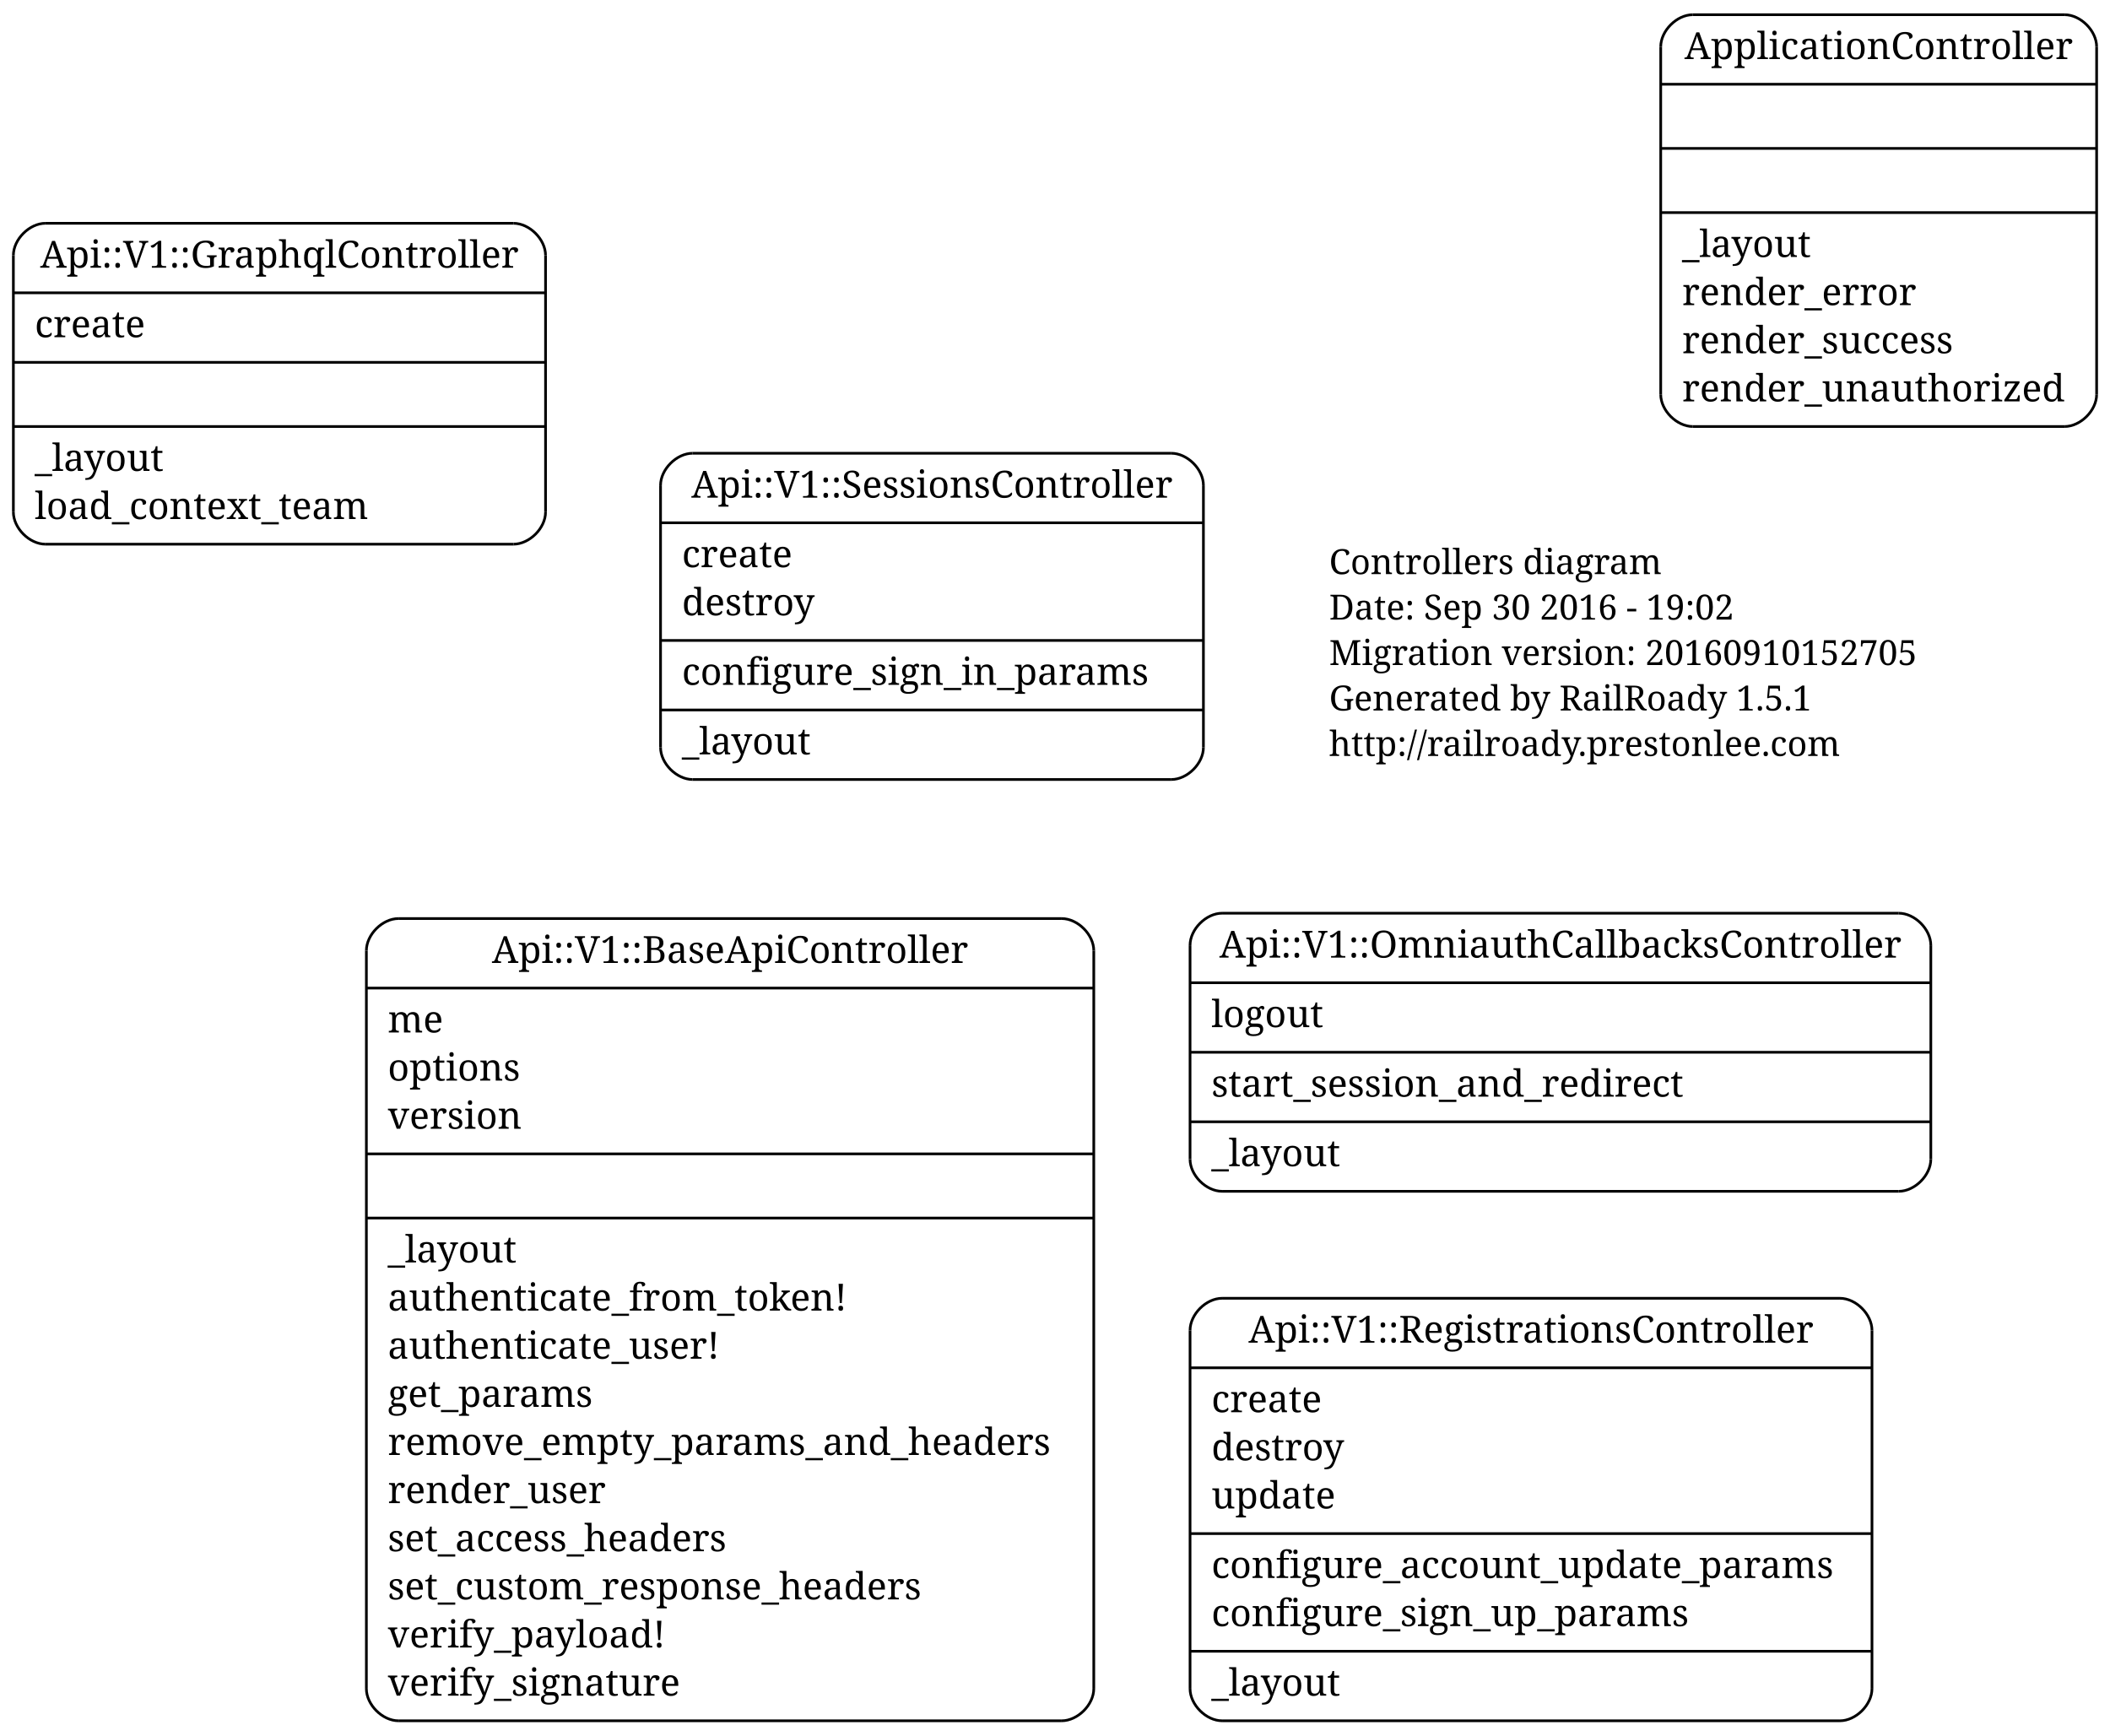
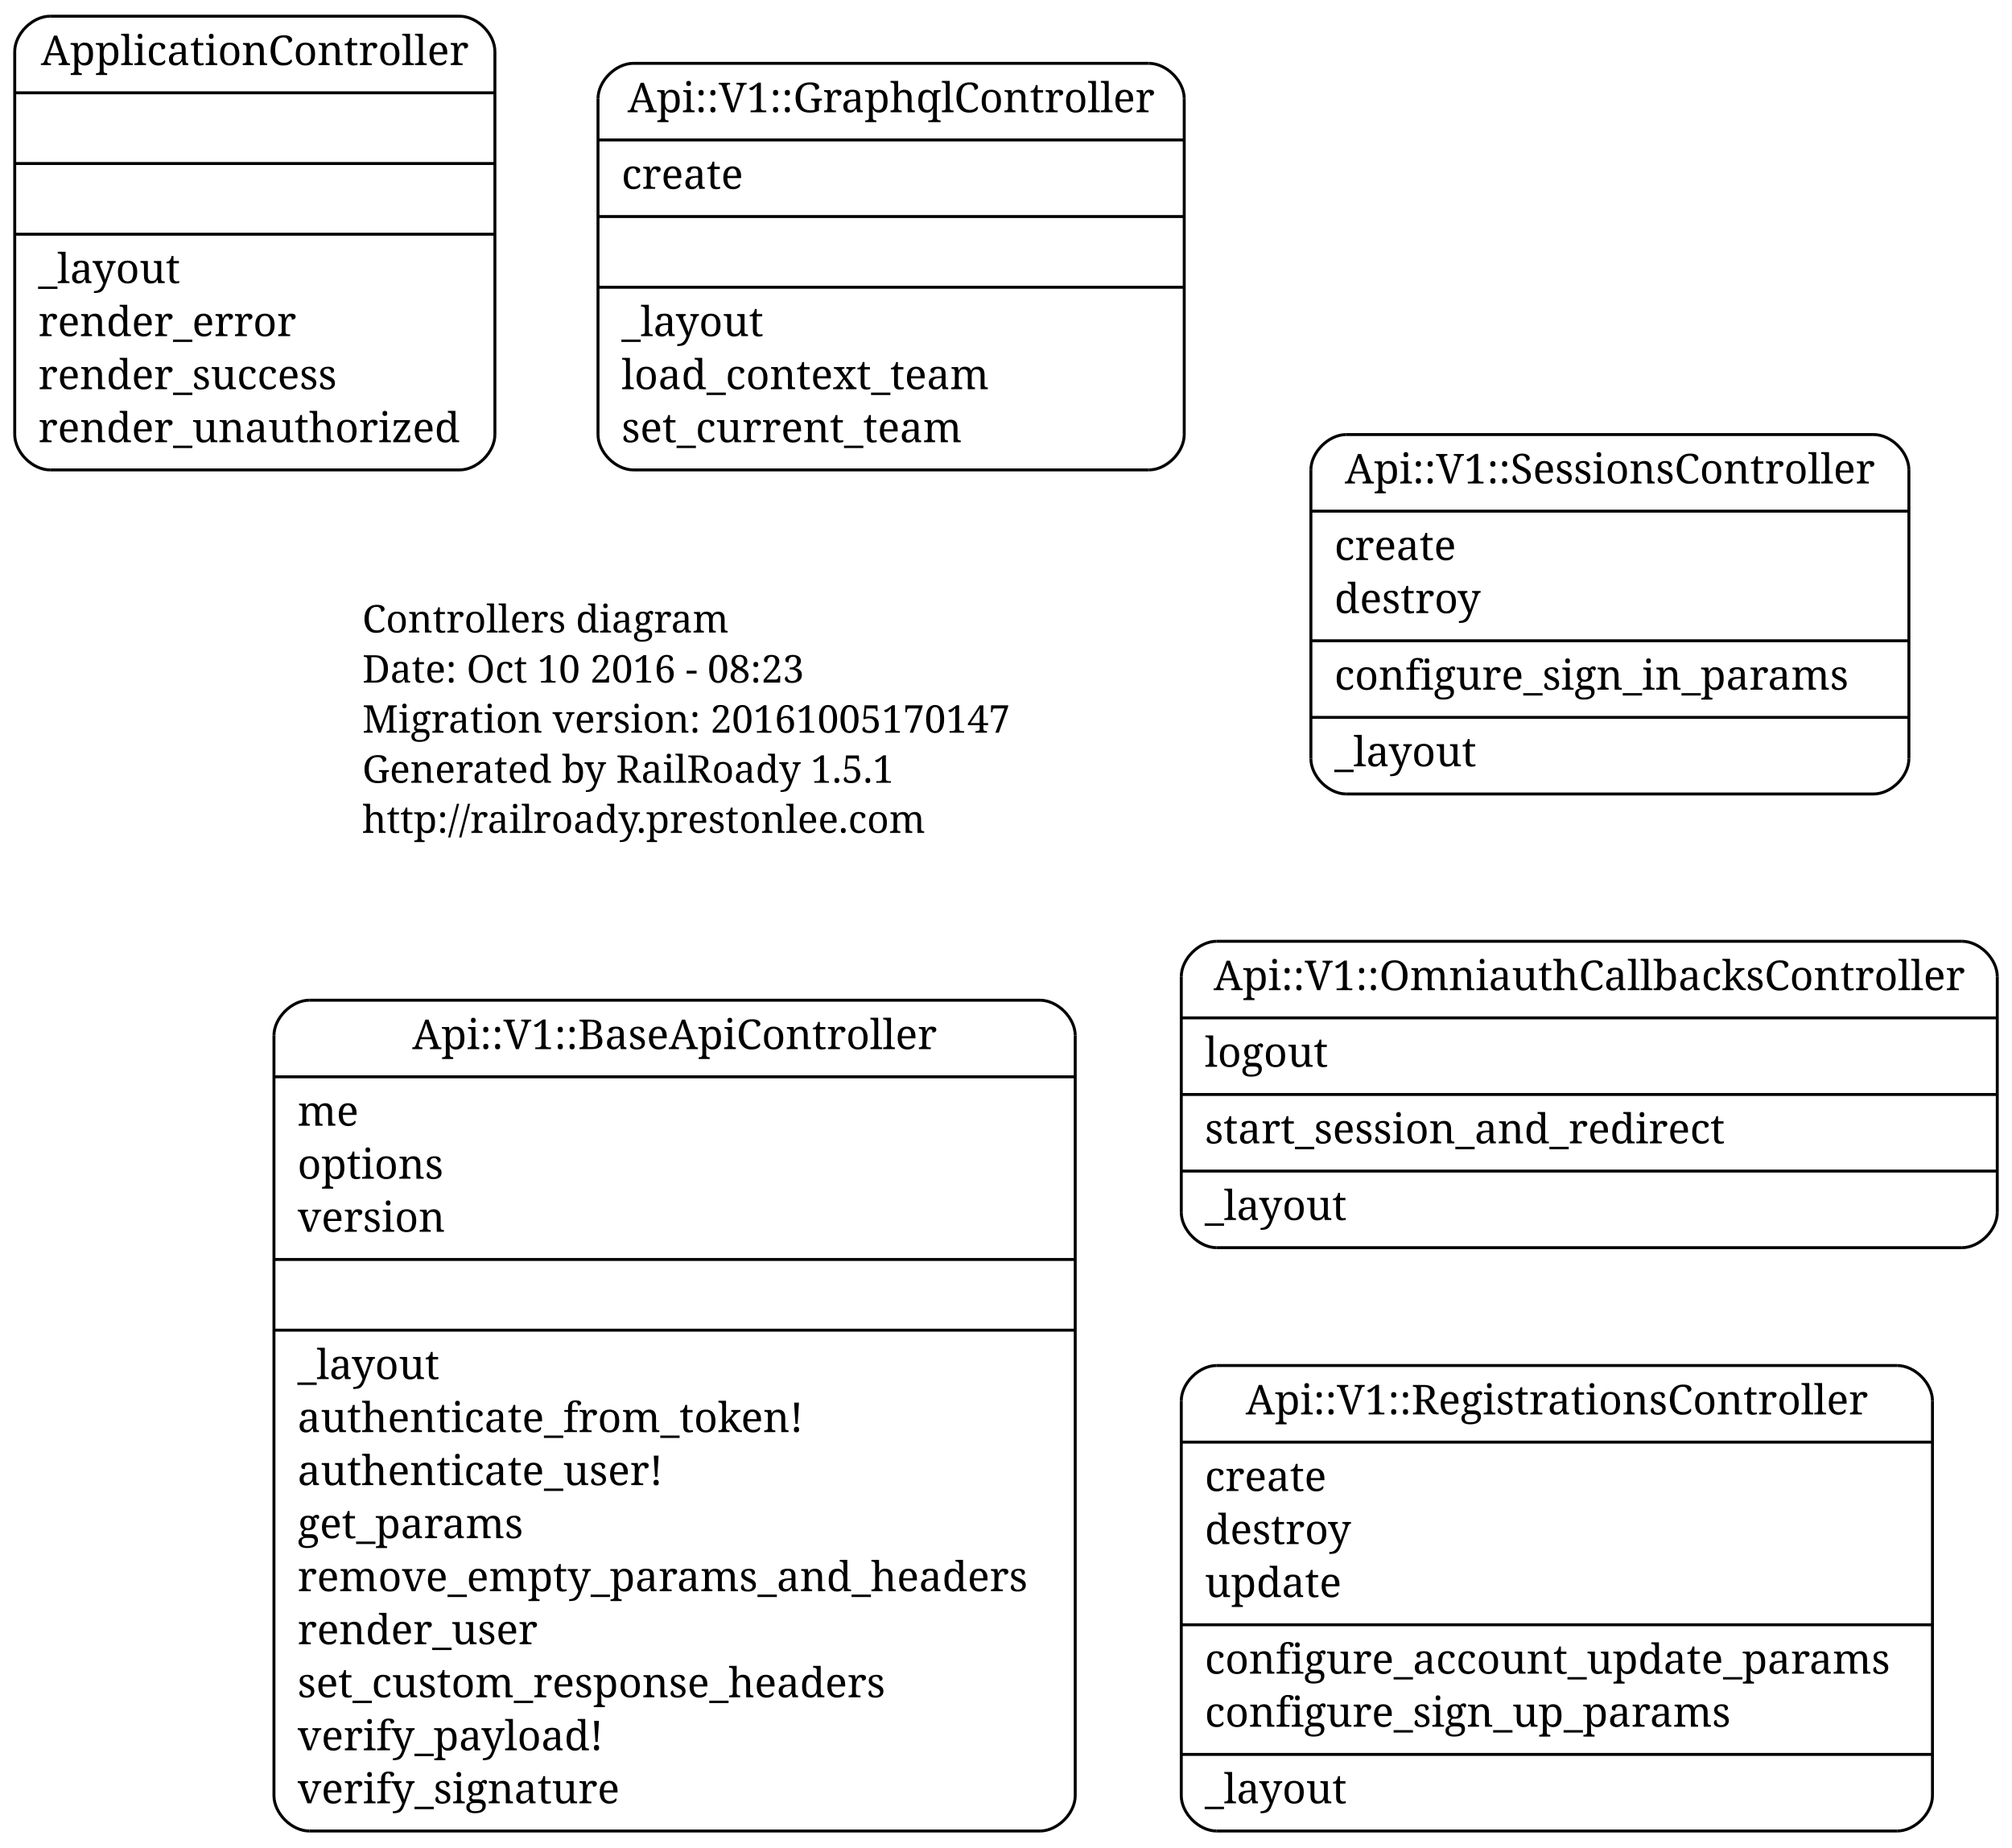
- <svg xmlns="http://www.w3.org/2000/svg" width="789pt" height="649pt" viewBox="0.00 0.00 789.00 649.00">
-   <g id="graph1" class="graph" transform="scale(1 1) rotate(0) translate(4 645)">
-     <polygon fill="none" stroke="none" points="-4,5 -4,-645 786,-645 786,5 -4,5" />
+ <svg xmlns="http://www.w3.org/2000/svg" width="683pt" height="627pt" viewBox="0.00 0.00 683.00 627.00">
+   <g id="graph1" class="graph" transform="scale(1 1) rotate(0) translate(4 623)">
+     <polygon fill="none" stroke="none" points="-4,5 -4,-623 680,-623 680,5 -4,5" />
    <g id="node1" class="node">
-       <text text-anchor="start" x="493" y="-430.3" font-family="Times Roman,serif" font-size="13.00">Controllers diagram</text>
-       <text text-anchor="start" x="493" y="-413.3" font-family="Times Roman,serif" font-size="13.00">Date: Sep 30 2016 - 19:02</text>
-       <text text-anchor="start" x="493" y="-396.3" font-family="Times Roman,serif" font-size="13.00">Migration version: 20160910152705</text>
-       <text text-anchor="start" x="493" y="-379.3" font-family="Times Roman,serif" font-size="13.00">Generated by RailRoady 1.5.1</text>
-       <text text-anchor="start" x="493" y="-362.3" font-family="Times Roman,serif" font-size="13.00">http://railroady.prestonlee.com</text>
+       <text text-anchor="start" x="119" y="-408.3" font-family="Times Roman,serif" font-size="13.00">Controllers diagram</text>
+       <text text-anchor="start" x="119" y="-391.3" font-family="Times Roman,serif" font-size="13.00">Date: Oct 10 2016 - 08:23</text>
+       <text text-anchor="start" x="119" y="-374.3" font-family="Times Roman,serif" font-size="13.00">Migration version: 20161005170147</text>
+       <text text-anchor="start" x="119" y="-357.3" font-family="Times Roman,serif" font-size="13.00">Generated by RailRoady 1.5.1</text>
+       <text text-anchor="start" x="119" y="-340.3" font-family="Times Roman,serif" font-size="13.00">http://railroady.prestonlee.com</text>
    </g>
    <g id="node2" class="node">
-       <polyline fill="none" stroke="black" points="255,-353.5 434,-353.5 " />
-       <path fill="none" stroke="black" d="M434,-353.5C440,-353.5 446,-359.5 446,-365.5" />
-       <polyline fill="none" stroke="black" points="446,-365.5 446,-463.5 " />
-       <path fill="none" stroke="black" d="M446,-463.5C446,-469.5 440,-475.5 434,-475.5" />
-       <polyline fill="none" stroke="black" points="434,-475.5 255,-475.5 " />
-       <path fill="none" stroke="black" d="M255,-475.5C249,-475.5 243,-469.5 243,-463.5" />
-       <polyline fill="none" stroke="black" points="243,-463.5 243,-365.5 " />
-       <path fill="none" stroke="black" d="M243,-365.5C243,-359.5 249,-353.5 255,-353.5" />
-       <text text-anchor="middle" x="344.5" y="-458.9" font-family="Times Roman,serif" font-size="14.00">Api::V1::SessionsController</text>
-       <polyline fill="none" stroke="black" points="243,-449.5 446,-449.5 " />
-       <text text-anchor="start" x="251" y="-432.9" font-family="Times Roman,serif" font-size="14.00">create</text>
-       <text text-anchor="start" x="251" y="-414.9" font-family="Times Roman,serif" font-size="14.00">destroy</text>
-       <polyline fill="none" stroke="black" points="243,-405.5 446,-405.5 " />
-       <text text-anchor="start" x="251" y="-388.9" font-family="Times Roman,serif" font-size="14.00">configure_sign_in_params</text>
-       <polyline fill="none" stroke="black" points="243,-379.5 446,-379.5 " />
-       <text text-anchor="start" x="251" y="-362.9" font-family="Times Roman,serif" font-size="14.00">_layout</text>
+       <polyline fill="none" stroke="black" points="453,-353.5 632,-353.5 " />
+       <path fill="none" stroke="black" d="M632,-353.5C638,-353.5 644,-359.5 644,-365.5" />
+       <polyline fill="none" stroke="black" points="644,-365.5 644,-463.5 " />
+       <path fill="none" stroke="black" d="M644,-463.5C644,-469.5 638,-475.5 632,-475.5" />
+       <polyline fill="none" stroke="black" points="632,-475.5 453,-475.5 " />
+       <path fill="none" stroke="black" d="M453,-475.5C447,-475.5 441,-469.5 441,-463.5" />
+       <polyline fill="none" stroke="black" points="441,-463.5 441,-365.5 " />
+       <path fill="none" stroke="black" d="M441,-365.5C441,-359.5 447,-353.5 453,-353.5" />
+       <text text-anchor="middle" x="542.5" y="-458.9" font-family="Times Roman,serif" font-size="14.00">Api::V1::SessionsController</text>
+       <polyline fill="none" stroke="black" points="441,-449.5 644,-449.5 " />
+       <text text-anchor="start" x="449" y="-432.9" font-family="Times Roman,serif" font-size="14.00">create</text>
+       <text text-anchor="start" x="449" y="-414.9" font-family="Times Roman,serif" font-size="14.00">destroy</text>
+       <polyline fill="none" stroke="black" points="441,-405.5 644,-405.5 " />
+       <text text-anchor="start" x="449" y="-388.9" font-family="Times Roman,serif" font-size="14.00">configure_sign_in_params</text>
+       <polyline fill="none" stroke="black" points="441,-379.5 644,-379.5 " />
+       <text text-anchor="start" x="449" y="-362.9" font-family="Times Roman,serif" font-size="14.00">_layout</text>
    </g>
    <g id="node3" class="node">
-       <polyline fill="none" stroke="black" points="453,-1.5 684,-1.5 " />
-       <path fill="none" stroke="black" d="M684,-1.5C690,-1.5 696,-7.5 696,-13.5" />
-       <polyline fill="none" stroke="black" points="696,-13.5 696,-147.5 " />
-       <path fill="none" stroke="black" d="M696,-147.5C696,-153.5 690,-159.5 684,-159.5" />
-       <polyline fill="none" stroke="black" points="684,-159.5 453,-159.5 " />
-       <path fill="none" stroke="black" d="M453,-159.5C447,-159.5 441,-153.5 441,-147.5" />
-       <polyline fill="none" stroke="black" points="441,-147.5 441,-13.5 " />
-       <path fill="none" stroke="black" d="M441,-13.5C441,-7.5 447,-1.5 453,-1.5" />
-       <text text-anchor="middle" x="568.5" y="-142.9" font-family="Times Roman,serif" font-size="14.00">Api::V1::RegistrationsController</text>
-       <polyline fill="none" stroke="black" points="441,-133.5 696,-133.5 " />
-       <text text-anchor="start" x="449" y="-116.9" font-family="Times Roman,serif" font-size="14.00">create</text>
-       <text text-anchor="start" x="449" y="-98.9" font-family="Times Roman,serif" font-size="14.00">destroy</text>
-       <text text-anchor="start" x="449" y="-80.9" font-family="Times Roman,serif" font-size="14.00">update</text>
-       <polyline fill="none" stroke="black" points="441,-71.5 696,-71.5 " />
-       <text text-anchor="start" x="449" y="-54.9" font-family="Times Roman,serif" font-size="14.00">configure_account_update_params</text>
-       <text text-anchor="start" x="449" y="-36.9" font-family="Times Roman,serif" font-size="14.00">configure_sign_up_params</text>
-       <polyline fill="none" stroke="black" points="441,-27.5 696,-27.5 " />
-       <text text-anchor="start" x="449" y="-10.9" font-family="Times Roman,serif" font-size="14.00">_layout</text>
+       <polyline fill="none" stroke="black" points="409,-1.5 640,-1.5 " />
+       <path fill="none" stroke="black" d="M640,-1.5C646,-1.5 652,-7.5 652,-13.5" />
+       <polyline fill="none" stroke="black" points="652,-13.5 652,-147.5 " />
+       <path fill="none" stroke="black" d="M652,-147.5C652,-153.5 646,-159.5 640,-159.5" />
+       <polyline fill="none" stroke="black" points="640,-159.5 409,-159.5 " />
+       <path fill="none" stroke="black" d="M409,-159.5C403,-159.5 397,-153.5 397,-147.5" />
+       <polyline fill="none" stroke="black" points="397,-147.5 397,-13.5 " />
+       <path fill="none" stroke="black" d="M397,-13.5C397,-7.5 403,-1.5 409,-1.5" />
+       <text text-anchor="middle" x="524.5" y="-142.9" font-family="Times Roman,serif" font-size="14.00">Api::V1::RegistrationsController</text>
+       <polyline fill="none" stroke="black" points="397,-133.5 652,-133.5 " />
+       <text text-anchor="start" x="405" y="-116.9" font-family="Times Roman,serif" font-size="14.00">create</text>
+       <text text-anchor="start" x="405" y="-98.9" font-family="Times Roman,serif" font-size="14.00">destroy</text>
+       <text text-anchor="start" x="405" y="-80.9" font-family="Times Roman,serif" font-size="14.00">update</text>
+       <polyline fill="none" stroke="black" points="397,-71.5 652,-71.5 " />
+       <text text-anchor="start" x="405" y="-54.9" font-family="Times Roman,serif" font-size="14.00">configure_account_update_params</text>
+       <text text-anchor="start" x="405" y="-36.9" font-family="Times Roman,serif" font-size="14.00">configure_sign_up_params</text>
+       <polyline fill="none" stroke="black" points="397,-27.5 652,-27.5 " />
+       <text text-anchor="start" x="405" y="-10.9" font-family="Times Roman,serif" font-size="14.00">_layout</text>
    </g>
    <g id="node4" class="node">
-       <polyline fill="none" stroke="black" points="145,-1.5 393,-1.5 " />
-       <path fill="none" stroke="black" d="M393,-1.5C399,-1.5 405,-7.5 405,-13.5" />
-       <polyline fill="none" stroke="black" points="405,-13.5 405,-289.5 " />
-       <path fill="none" stroke="black" d="M405,-289.5C405,-295.5 399,-301.5 393,-301.5" />
-       <polyline fill="none" stroke="black" points="393,-301.5 145,-301.5 " />
-       <path fill="none" stroke="black" d="M145,-301.5C139,-301.5 133,-295.5 133,-289.5" />
-       <polyline fill="none" stroke="black" points="133,-289.5 133,-13.5 " />
-       <path fill="none" stroke="black" d="M133,-13.5C133,-7.5 139,-1.5 145,-1.5" />
-       <text text-anchor="middle" x="269" y="-284.9" font-family="Times Roman,serif" font-size="14.00">Api::V1::BaseApiController</text>
-       <polyline fill="none" stroke="black" points="133,-275.5 405,-275.5 " />
-       <text text-anchor="start" x="141" y="-258.9" font-family="Times Roman,serif" font-size="14.00">me</text>
-       <text text-anchor="start" x="141" y="-240.9" font-family="Times Roman,serif" font-size="14.00">options</text>
-       <text text-anchor="start" x="141" y="-222.9" font-family="Times Roman,serif" font-size="14.00">version</text>
-       <polyline fill="none" stroke="black" points="133,-213.5 405,-213.5 " />
-       <polyline fill="none" stroke="black" points="133,-189.5 405,-189.5 " />
-       <text text-anchor="start" x="141" y="-172.9" font-family="Times Roman,serif" font-size="14.00">_layout</text>
-       <text text-anchor="start" x="141" y="-154.9" font-family="Times Roman,serif" font-size="14.00">authenticate_from_token!</text>
-       <text text-anchor="start" x="141" y="-136.9" font-family="Times Roman,serif" font-size="14.00">authenticate_user!</text>
-       <text text-anchor="start" x="141" y="-118.9" font-family="Times Roman,serif" font-size="14.00">get_params</text>
-       <text text-anchor="start" x="141" y="-100.9" font-family="Times Roman,serif" font-size="14.00">remove_empty_params_and_headers</text>
-       <text text-anchor="start" x="141" y="-82.9" font-family="Times Roman,serif" font-size="14.00">render_user</text>
-       <text text-anchor="start" x="141" y="-64.9" font-family="Times Roman,serif" font-size="14.00">set_access_headers</text>
-       <text text-anchor="start" x="141" y="-46.9" font-family="Times Roman,serif" font-size="14.00">set_custom_response_headers</text>
-       <text text-anchor="start" x="141" y="-28.9" font-family="Times Roman,serif" font-size="14.00">verify_payload!</text>
-       <text text-anchor="start" x="141" y="-10.9" font-family="Times Roman,serif" font-size="14.00">verify_signature</text>
+       <polyline fill="none" stroke="black" points="101,-1.5 349,-1.5 " />
+       <path fill="none" stroke="black" d="M349,-1.5C355,-1.5 361,-7.5 361,-13.5" />
+       <polyline fill="none" stroke="black" points="361,-13.5 361,-271.5 " />
+       <path fill="none" stroke="black" d="M361,-271.5C361,-277.5 355,-283.5 349,-283.5" />
+       <polyline fill="none" stroke="black" points="349,-283.5 101,-283.5 " />
+       <path fill="none" stroke="black" d="M101,-283.5C95,-283.5 89,-277.5 89,-271.5" />
+       <polyline fill="none" stroke="black" points="89,-271.5 89,-13.5 " />
+       <path fill="none" stroke="black" d="M89,-13.5C89,-7.5 95,-1.5 101,-1.5" />
+       <text text-anchor="middle" x="225" y="-266.9" font-family="Times Roman,serif" font-size="14.00">Api::V1::BaseApiController</text>
+       <polyline fill="none" stroke="black" points="89,-257.5 361,-257.5 " />
+       <text text-anchor="start" x="97" y="-240.9" font-family="Times Roman,serif" font-size="14.00">me</text>
+       <text text-anchor="start" x="97" y="-222.9" font-family="Times Roman,serif" font-size="14.00">options</text>
+       <text text-anchor="start" x="97" y="-204.9" font-family="Times Roman,serif" font-size="14.00">version</text>
+       <polyline fill="none" stroke="black" points="89,-195.5 361,-195.5 " />
+       <polyline fill="none" stroke="black" points="89,-171.5 361,-171.5 " />
+       <text text-anchor="start" x="97" y="-154.9" font-family="Times Roman,serif" font-size="14.00">_layout</text>
+       <text text-anchor="start" x="97" y="-136.9" font-family="Times Roman,serif" font-size="14.00">authenticate_from_token!</text>
+       <text text-anchor="start" x="97" y="-118.9" font-family="Times Roman,serif" font-size="14.00">authenticate_user!</text>
+       <text text-anchor="start" x="97" y="-100.9" font-family="Times Roman,serif" font-size="14.00">get_params</text>
+       <text text-anchor="start" x="97" y="-82.9" font-family="Times Roman,serif" font-size="14.00">remove_empty_params_and_headers</text>
+       <text text-anchor="start" x="97" y="-64.9" font-family="Times Roman,serif" font-size="14.00">render_user</text>
+       <text text-anchor="start" x="97" y="-46.9" font-family="Times Roman,serif" font-size="14.00">set_custom_response_headers</text>
+       <text text-anchor="start" x="97" y="-28.9" font-family="Times Roman,serif" font-size="14.00">verify_payload!</text>
+       <text text-anchor="start" x="97" y="-10.9" font-family="Times Roman,serif" font-size="14.00">verify_signature</text>
    </g>
    <g id="node5" class="node">
-       <polyline fill="none" stroke="black" points="13,-441.5 188,-441.5 " />
-       <path fill="none" stroke="black" d="M188,-441.5C194,-441.5 200,-447.5 200,-453.5" />
-       <polyline fill="none" stroke="black" points="200,-453.5 200,-549.5 " />
-       <path fill="none" stroke="black" d="M200,-549.5C200,-555.5 194,-561.5 188,-561.5" />
-       <polyline fill="none" stroke="black" points="188,-561.5 13,-561.5 " />
-       <path fill="none" stroke="black" d="M13,-561.5C7,-561.5 1,-555.5 1,-549.5" />
-       <polyline fill="none" stroke="black" points="1,-549.5 1,-453.5 " />
-       <path fill="none" stroke="black" d="M1,-453.5C1,-447.5 7,-441.5 13,-441.5" />
-       <text text-anchor="middle" x="100.5" y="-544.9" font-family="Times Roman,serif" font-size="14.00">Api::V1::GraphqlController</text>
-       <polyline fill="none" stroke="black" points="1,-535.5 200,-535.5 " />
-       <text text-anchor="start" x="9" y="-518.9" font-family="Times Roman,serif" font-size="14.00">create</text>
-       <polyline fill="none" stroke="black" points="1,-509.5 200,-509.5 " />
-       <polyline fill="none" stroke="black" points="1,-485.5 200,-485.5 " />
-       <text text-anchor="start" x="9" y="-468.9" font-family="Times Roman,serif" font-size="14.00">_layout</text>
-       <text text-anchor="start" x="9" y="-450.9" font-family="Times Roman,serif" font-size="14.00">load_context_team</text>
+       <polyline fill="none" stroke="black" points="211,-463.5 386,-463.5 " />
+       <path fill="none" stroke="black" d="M386,-463.5C392,-463.5 398,-469.5 398,-475.5" />
+       <polyline fill="none" stroke="black" points="398,-475.5 398,-589.5 " />
+       <path fill="none" stroke="black" d="M398,-589.5C398,-595.5 392,-601.5 386,-601.5" />
+       <polyline fill="none" stroke="black" points="386,-601.5 211,-601.5 " />
+       <path fill="none" stroke="black" d="M211,-601.5C205,-601.5 199,-595.5 199,-589.5" />
+       <polyline fill="none" stroke="black" points="199,-589.5 199,-475.5 " />
+       <path fill="none" stroke="black" d="M199,-475.5C199,-469.5 205,-463.5 211,-463.5" />
+       <text text-anchor="middle" x="298.5" y="-584.9" font-family="Times Roman,serif" font-size="14.00">Api::V1::GraphqlController</text>
+       <polyline fill="none" stroke="black" points="199,-575.5 398,-575.5 " />
+       <text text-anchor="start" x="207" y="-558.9" font-family="Times Roman,serif" font-size="14.00">create</text>
+       <polyline fill="none" stroke="black" points="199,-549.5 398,-549.5 " />
+       <polyline fill="none" stroke="black" points="199,-525.5 398,-525.5 " />
+       <text text-anchor="start" x="207" y="-508.9" font-family="Times Roman,serif" font-size="14.00">_layout</text>
+       <text text-anchor="start" x="207" y="-490.9" font-family="Times Roman,serif" font-size="14.00">load_context_team</text>
+       <text text-anchor="start" x="207" y="-472.9" font-family="Times Roman,serif" font-size="14.00">set_current_team</text>
    </g>
    <g id="node6" class="node">
-       <polyline fill="none" stroke="black" points="453,-199.5 706,-199.5 " />
-       <path fill="none" stroke="black" d="M706,-199.5C712,-199.5 718,-205.5 718,-211.5" />
-       <polyline fill="none" stroke="black" points="718,-211.5 718,-291.5 " />
-       <path fill="none" stroke="black" d="M718,-291.5C718,-297.5 712,-303.5 706,-303.5" />
-       <polyline fill="none" stroke="black" points="706,-303.5 453,-303.5 " />
-       <path fill="none" stroke="black" d="M453,-303.5C447,-303.5 441,-297.5 441,-291.5" />
-       <polyline fill="none" stroke="black" points="441,-291.5 441,-211.5 " />
-       <path fill="none" stroke="black" d="M441,-211.5C441,-205.5 447,-199.5 453,-199.5" />
-       <text text-anchor="middle" x="579.5" y="-286.9" font-family="Times Roman,serif" font-size="14.00">Api::V1::OmniauthCallbacksController</text>
-       <polyline fill="none" stroke="black" points="441,-277.5 718,-277.5 " />
-       <text text-anchor="start" x="449" y="-260.9" font-family="Times Roman,serif" font-size="14.00">logout</text>
-       <polyline fill="none" stroke="black" points="441,-251.5 718,-251.5 " />
-       <text text-anchor="start" x="449" y="-234.9" font-family="Times Roman,serif" font-size="14.00">start_session_and_redirect</text>
-       <polyline fill="none" stroke="black" points="441,-225.5 718,-225.5 " />
-       <text text-anchor="start" x="449" y="-208.9" font-family="Times Roman,serif" font-size="14.00">_layout</text>
+       <polyline fill="none" stroke="black" points="409,-199.5 662,-199.5 " />
+       <path fill="none" stroke="black" d="M662,-199.5C668,-199.5 674,-205.5 674,-211.5" />
+       <polyline fill="none" stroke="black" points="674,-211.5 674,-291.5 " />
+       <path fill="none" stroke="black" d="M674,-291.5C674,-297.5 668,-303.5 662,-303.5" />
+       <polyline fill="none" stroke="black" points="662,-303.5 409,-303.5 " />
+       <path fill="none" stroke="black" d="M409,-303.5C403,-303.5 397,-297.5 397,-291.5" />
+       <polyline fill="none" stroke="black" points="397,-291.5 397,-211.5 " />
+       <path fill="none" stroke="black" d="M397,-211.5C397,-205.5 403,-199.5 409,-199.5" />
+       <text text-anchor="middle" x="535.5" y="-286.9" font-family="Times Roman,serif" font-size="14.00">Api::V1::OmniauthCallbacksController</text>
+       <polyline fill="none" stroke="black" points="397,-277.5 674,-277.5 " />
+       <text text-anchor="start" x="405" y="-260.9" font-family="Times Roman,serif" font-size="14.00">logout</text>
+       <polyline fill="none" stroke="black" points="397,-251.5 674,-251.5 " />
+       <text text-anchor="start" x="405" y="-234.9" font-family="Times Roman,serif" font-size="14.00">start_session_and_redirect</text>
+       <polyline fill="none" stroke="black" points="397,-225.5 674,-225.5 " />
+       <text text-anchor="start" x="405" y="-208.9" font-family="Times Roman,serif" font-size="14.00">_layout</text>
    </g>
    <g id="node7" class="node">
-       <polyline fill="none" stroke="black" points="629,-485.5 768,-485.5 " />
-       <path fill="none" stroke="black" d="M768,-485.5C774,-485.5 780,-491.5 780,-497.5" />
-       <polyline fill="none" stroke="black" points="780,-497.5 780,-627.5 " />
-       <path fill="none" stroke="black" d="M780,-627.5C780,-633.5 774,-639.5 768,-639.5" />
-       <polyline fill="none" stroke="black" points="768,-639.5 629,-639.5 " />
-       <path fill="none" stroke="black" d="M629,-639.5C623,-639.5 617,-633.5 617,-627.5" />
-       <polyline fill="none" stroke="black" points="617,-627.5 617,-497.5 " />
-       <path fill="none" stroke="black" d="M617,-497.5C617,-491.5 623,-485.5 629,-485.5" />
-       <text text-anchor="middle" x="698.5" y="-622.9" font-family="Times Roman,serif" font-size="14.00">ApplicationController</text>
-       <polyline fill="none" stroke="black" points="617,-613.5 780,-613.5 " />
-       <polyline fill="none" stroke="black" points="617,-589.5 780,-589.5 " />
-       <polyline fill="none" stroke="black" points="617,-565.5 780,-565.5 " />
-       <text text-anchor="start" x="625" y="-548.9" font-family="Times Roman,serif" font-size="14.00">_layout</text>
-       <text text-anchor="start" x="625" y="-530.9" font-family="Times Roman,serif" font-size="14.00">render_error</text>
-       <text text-anchor="start" x="625" y="-512.9" font-family="Times Roman,serif" font-size="14.00">render_success</text>
-       <text text-anchor="start" x="625" y="-494.9" font-family="Times Roman,serif" font-size="14.00">render_unauthorized</text>
+       <polyline fill="none" stroke="black" points="13,-463.5 152,-463.5 " />
+       <path fill="none" stroke="black" d="M152,-463.5C158,-463.5 164,-469.5 164,-475.5" />
+       <polyline fill="none" stroke="black" points="164,-475.5 164,-605.5 " />
+       <path fill="none" stroke="black" d="M164,-605.5C164,-611.5 158,-617.5 152,-617.5" />
+       <polyline fill="none" stroke="black" points="152,-617.5 13,-617.5 " />
+       <path fill="none" stroke="black" d="M13,-617.5C7,-617.5 1,-611.5 1,-605.5" />
+       <polyline fill="none" stroke="black" points="1,-605.5 1,-475.5 " />
+       <path fill="none" stroke="black" d="M1,-475.5C1,-469.5 7,-463.5 13,-463.5" />
+       <text text-anchor="middle" x="82.5" y="-600.9" font-family="Times Roman,serif" font-size="14.00">ApplicationController</text>
+       <polyline fill="none" stroke="black" points="1,-591.5 164,-591.5 " />
+       <polyline fill="none" stroke="black" points="1,-567.5 164,-567.5 " />
+       <polyline fill="none" stroke="black" points="1,-543.5 164,-543.5 " />
+       <text text-anchor="start" x="9" y="-526.9" font-family="Times Roman,serif" font-size="14.00">_layout</text>
+       <text text-anchor="start" x="9" y="-508.9" font-family="Times Roman,serif" font-size="14.00">render_error</text>
+       <text text-anchor="start" x="9" y="-490.9" font-family="Times Roman,serif" font-size="14.00">render_success</text>
+       <text text-anchor="start" x="9" y="-472.9" font-family="Times Roman,serif" font-size="14.00">render_unauthorized</text>
    </g>
  </g>
</svg>
